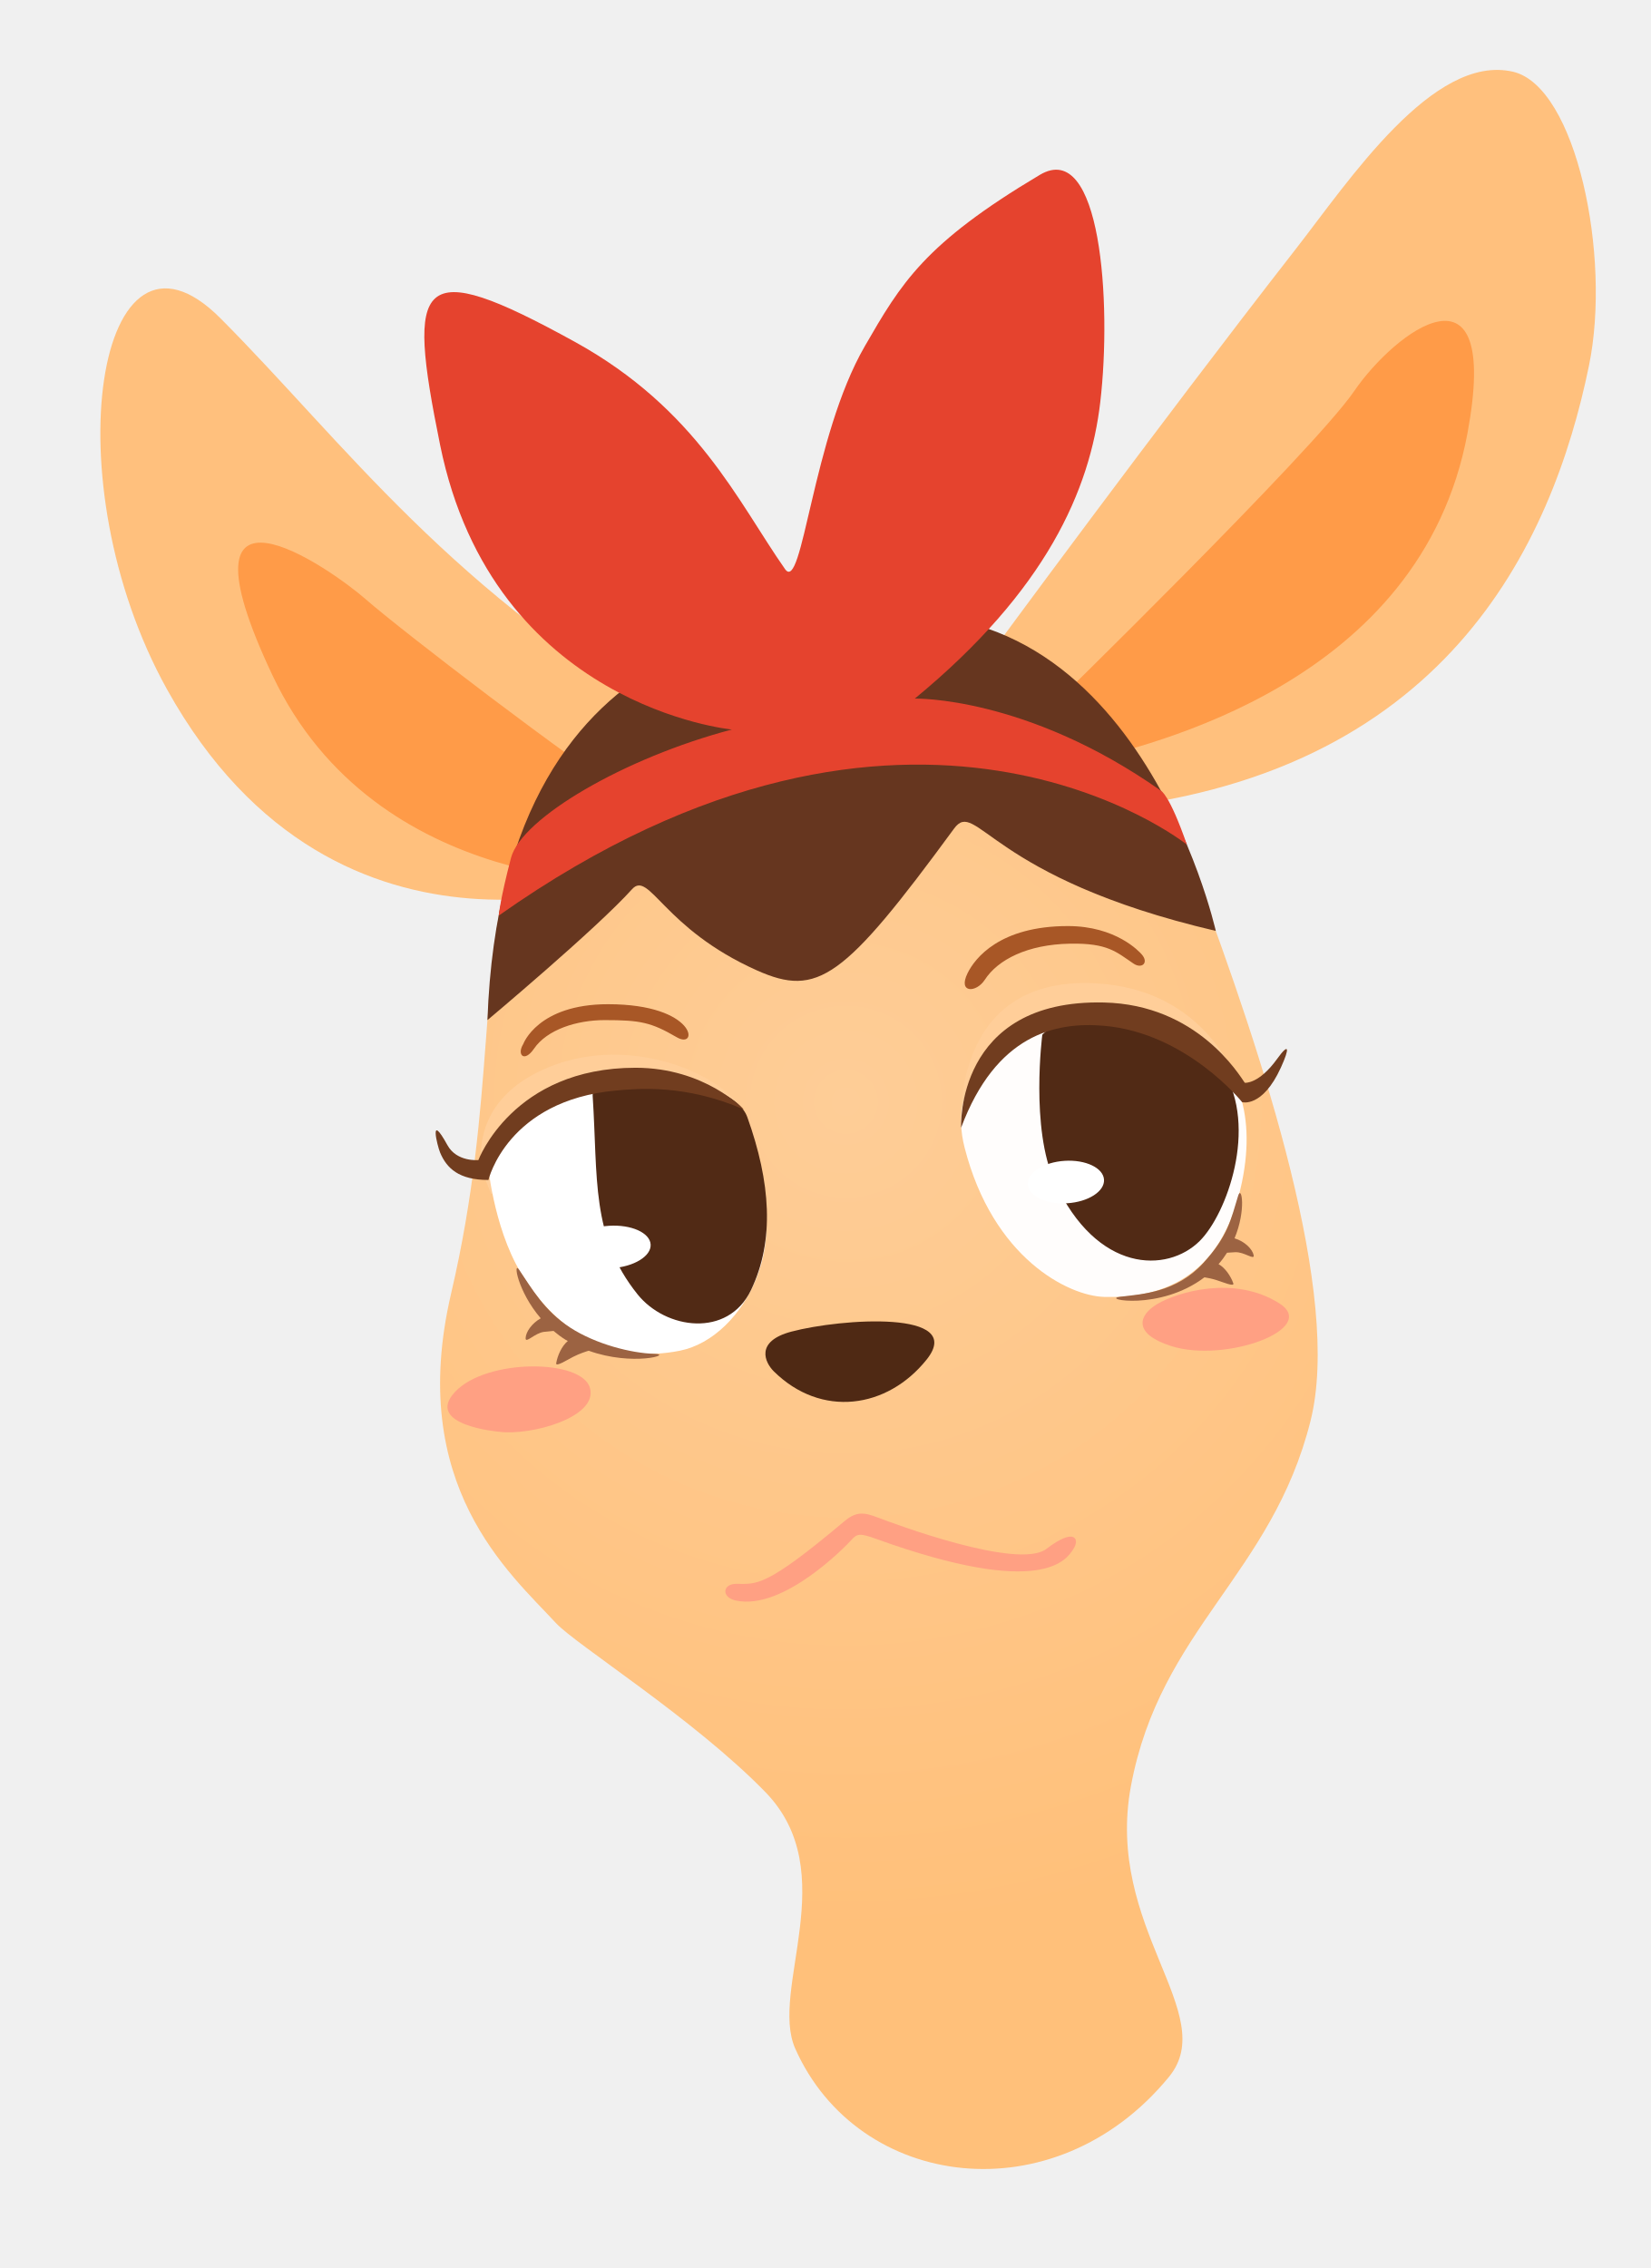
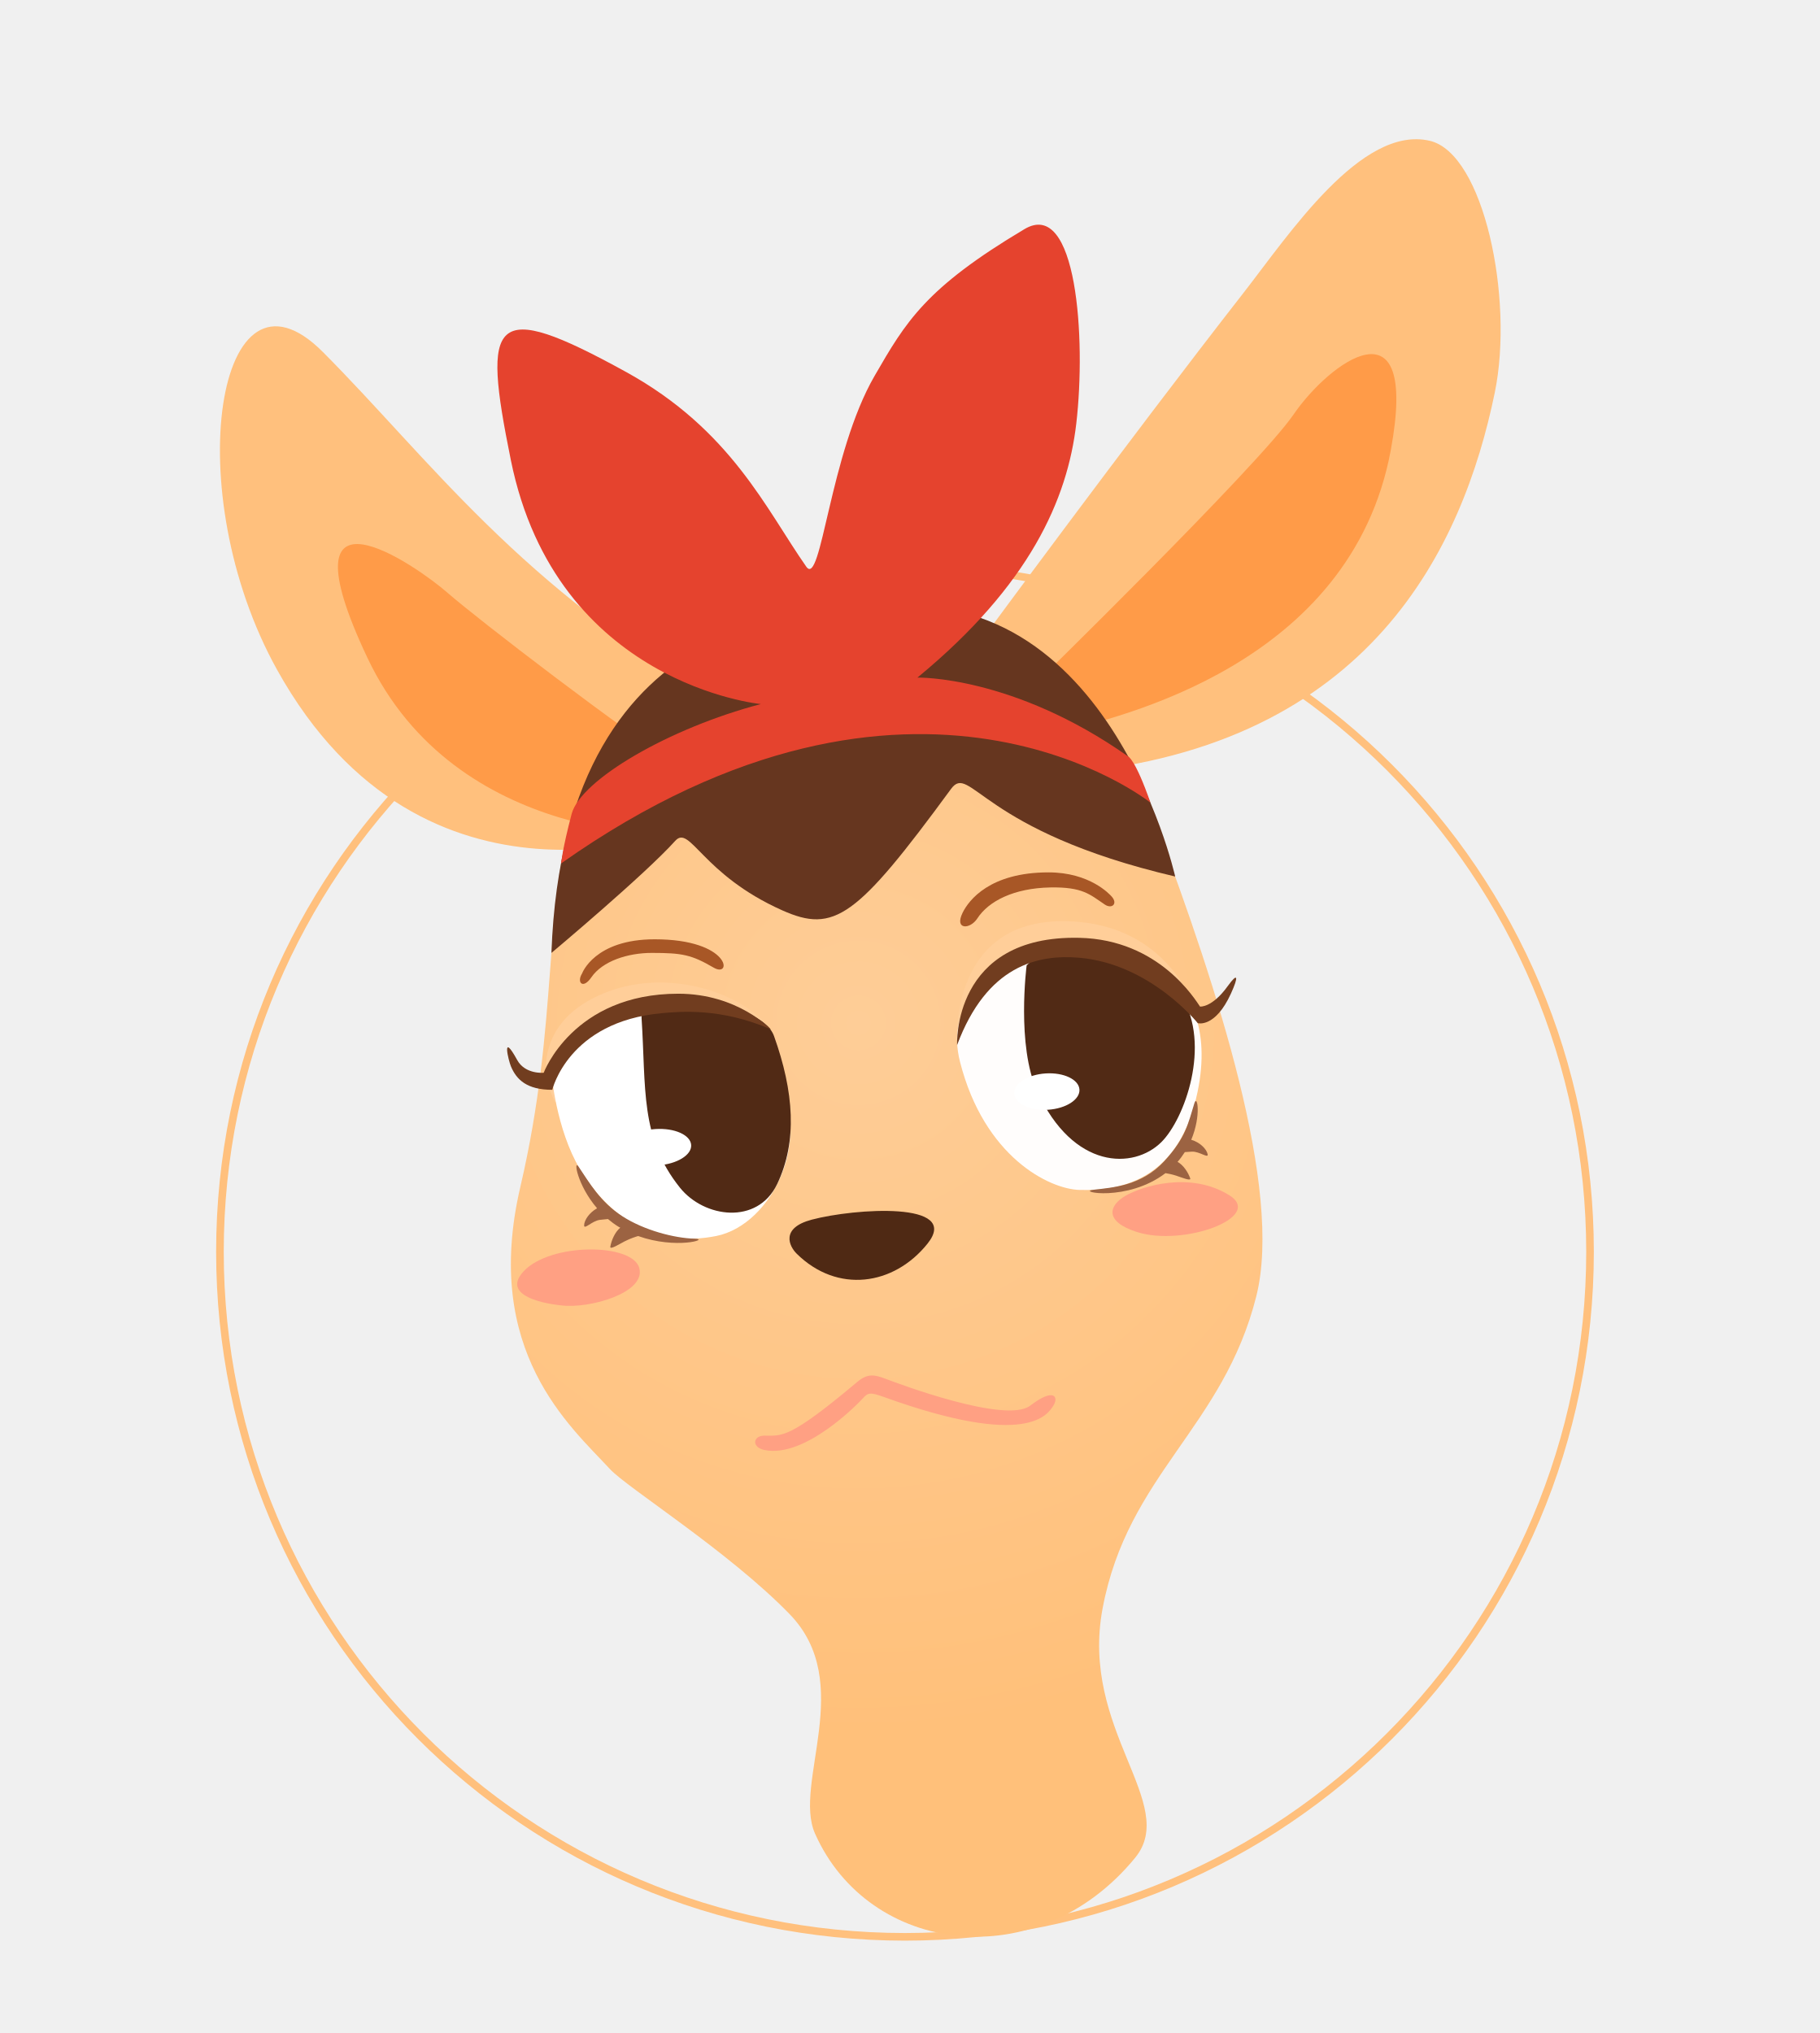
- <svg xmlns="http://www.w3.org/2000/svg" version="1.1" id="图层_1" x="0px" y="0px" width="185.685px" height="255.128px" viewBox="0 0 185.685 255.128" enable-background="new 0 0 185.685 255.128" xml:space="preserve">
-   <radialGradient id="SVGID_1_" cx="107.491" cy="132.855" r="93.556" gradientTransform="matrix(0.998 -0.0636 -0.0636 -0.998 -3.6686 263.3673)" gradientUnits="userSpaceOnUse">
-     <stop offset="0" style="stop-color:#FECD97" />
-     <stop offset="1" style="stop-color:#FFC07A" />
-   </radialGradient>
-   <path fill="url(#SVGID_1_)" d="M93.219,70.322c-17.408,1.839-30.724,9.986-35.178,24.277s-2.154,28.907-7.292,50.904  c-5.048,21.61,6.612,31.46,11.776,37.06c2.264,2.455,15.562,10.785,23.582,19.033c8.785,9.034,0.417,22.233,3.354,28.848  c7.077,15.939,29.203,18.837,42.041,3.188c5.838-7.116-7.262-16.772-4.27-32.746c3.305-17.646,15.861-23.748,20.2-41.054  c3.524-14.055-5.228-40.719-12.943-61.32C125.259,73.864,110.996,68.443,93.219,70.322z" />
-   <path fill="#FFCE99" d="M54.294,131.91c0,0-1.889-7.1,5.921-11.161c9.005-4.683,19.561-0.674,22.779,3.404  s-27.738,10.158-27.738,10.158" />
-   <path fill="#FFCE99" d="M108.121,126.858c0,0-1.421-17.698,15.936-16.182c12.519,1.093,15.552,12.079,15.552,12.079" />
-   <path fill="#FFFFFF" d="M54.836,130.566c0,0,0.61,7.375,3.745,12.586c4.197,6.975,10.474,10.272,17.894,8.791  s13.087-13.169,7.461-21.377C78.31,122.357,58.935,118.804,54.836,130.566z" />
-   <path fill="#FFFDFC" d="M128.188,113.457c0,0,15.017,2.654,11.528,19.531c-2.337,11.303-9.675,13.064-15.519,12.901  c-3.959-0.111-12.501-4.317-15.687-16.815C104.858,114.752,128.188,113.457,128.188,113.457z" />
-   <path fill="#512A15" d="M117.258,116.392c4.078-4.169,14.762-5.084,20.353,4.053c3.924,6.413,0.394,16.131-2.647,19.154  c-3.657,3.635-11.571,3.627-16.301-6.632C115.888,126.948,117.258,116.392,117.258,116.392z" />
-   <g id="Shape_2_40_">
-     <g>
-       <path fill="#9C6342" d="M73.622,152.291c-2.597-0.067-6.586-1.079-9.479-2.951c-2.918-1.889-4.303-4.387-5.75-6.512    c-0.696-1.021-0.175,2.426,2.439,5.47c-1.018,0.565-1.686,1.56-1.701,2.233c-0.014,0.655,1.017-0.582,2.078-0.711    c0.513-0.062,0.845-0.093,1.054-0.108c0.422,0.355,0.87,0.696,1.368,1.002c0.081,0.05,0.165,0.088,0.247,0.136    c-0.688,0.561-1.164,1.652-1.306,2.494c-0.078,0.469,1.198-0.351,1.877-0.699c0.777-0.398,1.51-0.623,1.778-0.7    C71.192,153.727,75.766,152.345,73.622,152.291z" />
-     </g>
+ <svg xmlns="http://www.w3.org/2000/svg" version="1.1" x="0px" y="0px" width="239px" height="267.064px" viewBox="-39.658 -11.936 239 267.064" enable-background="new -39.658 -11.936 239 267.064" xml:space="preserve">
+   <g id="图层_1">
+     <circle fill-rule="evenodd" clip-rule="evenodd" fill="none" stroke="#FFC07D" stroke-miterlimit="10" cx="79.221" cy="152.507" r="89.988" />
+     <radialGradient id="SVGID_1_" cx="89.034" cy="125.063" r="93.556" gradientTransform="matrix(0.998 -0.0636 0.0636 0.998 -23.7102 3.2807)" gradientUnits="userSpaceOnUse">
+       <stop offset="0" style="stop-color:#FECD97" />
+       <stop offset="1" style="stop-color:#FFC07A" />
+     </radialGradient>
+     <path fill="url(#SVGID_1_)" d="M71.162,68.811c-17.408,1.839-30.724,9.986-35.178,24.277s-2.154,28.907-7.292,50.904   c-5.048,21.61,6.612,31.46,11.776,37.06c2.264,2.455,15.562,10.785,23.582,19.033c8.785,9.034,0.417,22.233,3.354,28.848   c7.077,15.939,29.203,18.837,42.041,3.188c5.838-7.116-7.262-16.772-4.27-32.746c3.305-17.646,15.861-23.748,20.2-41.054   c3.524-14.055-5.228-40.719-12.943-61.32C103.202,72.354,88.939,66.933,71.162,68.811z" />
+     <path fill="#FFCE99" d="M32.237,130.4c0,0-1.889-7.1,5.921-11.161c9.005-4.683,19.561-0.674,22.779,3.404   s-27.738,10.158-27.738,10.158" />
+     <path fill="#FFCE99" d="M86.065,125.347c0,0-1.421-17.698,15.936-16.182c12.519,1.093,15.552,12.079,15.552,12.079" />
+     <path fill="#FFFFFF" d="M32.78,129.055c0,0,0.61,7.375,3.745,12.586c4.197,6.975,10.474,10.272,17.894,8.791   c7.42-1.481,13.087-13.169,7.461-21.377S36.878,117.294,32.78,129.055z" />
+     <path fill="#FFFDFC" d="M106.131,111.947c0,0,15.017,2.654,11.528,19.531c-2.337,11.303-9.675,13.064-15.519,12.901   c-3.959-0.111-12.501-4.317-15.687-16.815C82.802,113.241,106.131,111.947,106.131,111.947z" />
+     <path fill="#512A15" d="M95.202,114.881c4.078-4.169,14.762-5.084,20.353,4.053c3.924,6.413,0.394,16.131-2.647,19.154   c-3.657,3.635-11.571,3.627-16.301-6.632C93.831,125.438,95.202,114.881,95.202,114.881z" />
+     <g id="Shape_2_40_">
+       <g>
+         <path fill-rule="evenodd" clip-rule="evenodd" fill="#9C6342" d="M51.565,150.781c-2.597-0.067-6.586-1.078-9.48-2.951     c-2.918-1.889-4.303-4.387-5.75-6.512c-0.696-1.021-0.175,2.426,2.439,5.47c-1.018,0.565-1.686,1.56-1.701,2.233     c-0.014,0.655,1.017-0.582,2.078-0.711c0.513-0.062,0.845-0.093,1.054-0.108c0.422,0.355,0.87,0.696,1.368,1.002     c0.081,0.05,0.165,0.088,0.247,0.136c-0.688,0.561-1.164,1.652-1.306,2.494c-0.077,0.469,1.198-0.351,1.877-0.699     c0.777-0.398,1.51-0.623,1.778-0.7C49.135,152.217,53.709,150.834,51.565,150.781z" />
+       </g>
+     </g>
+     <g id="Shape_2_36_">
+       <g>
+         <path fill-rule="evenodd" clip-rule="evenodd" fill="#9C6342" d="M116.825,137.79c1.338-3.196,0.792-6.035,0.408-4.793     c-0.813,2.627-1.11,4.51-3.95,7.601c-2.991,3.255-6.804,3.466-9.311,3.761c-2.288,0.269,4.457,1.628,9.468-2.185     c0.354,0.056,0.846,0.154,1.367,0.318c0.695,0.22,2.028,0.79,1.881,0.36c-0.271-0.782-0.908-1.751-1.661-2.16     c0.364-0.417,0.679-0.847,0.955-1.284c0.202-0.018,0.495-0.039,0.925-0.059c1.018-0.047,2.189,0.954,2.071,0.339     C118.85,139.019,117.972,138.12,116.825,137.79z" />
+       </g>
+     </g>
+     <path fill="#512A15" d="M62.019,124.169c-1.804-5.042-17.628-5.84-17.403-2.408c0.607,9.282-0.224,15.739,5.041,22.319   c3.178,3.971,10.176,4.937,12.767-0.46C65.121,138,64.627,131.456,62.019,124.169z" />
+     <path fill="#A85726" d="M36.806,115.938c0,0,1.621-4.488,9.542-4.484c10,0.004,10.2,5.155,7.739,3.722   c-2.909-1.693-4.103-1.934-8.126-1.934c-3.139,0-6.472,1.062-7.944,3.214C36.914,118.067,36.06,117.131,36.806,115.938z" />
+     <path fill="#A85726" d="M86.797,107.953c0.816-1.653,3.593-5.29,11.281-5.29c5.434,0,8.049,2.893,8.31,3.191   c0.822,0.94,0.007,1.658-0.922,1.033c-1.954-1.315-2.889-2.321-7.146-2.244c-4.78,0.087-8.114,1.787-9.595,4.069   C87.774,110.179,85.665,110.246,86.797,107.953z" />
+     <path fill="#713D1F" d="M31.762,128.987c0,0-2.428,0.242-3.483-1.678c-2.116-3.851-1.135,0.084-0.827,0.825   c0.736,1.771,2.107,3.092,5.44,3.092c0,0,2.101-8.957,14.375-10.064c2.446-0.22,7.776-0.725,14.345,2.125   c0,0-4.347-4.685-12.172-4.685C35.615,118.602,31.762,128.987,31.762,128.987z" />
+     <path fill="#713D1F" d="M86.065,125.347c0,0-0.689-14.473,16.075-14.087c10.486,0.242,15.206,8.137,15.839,9.032   c0,0,1.569,0.187,3.64-2.691c1.331-1.849,1.452-1.28,0.417,0.988c-2.077,4.552-4.354,3.883-4.354,3.883s-6.217-7.783-15.542-8.592   C96.659,113.405,89.985,114.881,86.065,125.347z" />
+     <path fill="#4F2914" d="M64.992,152.75c-0.988-0.977-2.153-3.372,1.983-4.467c5.621-1.488,19.684-2.448,15.212,3.144   C77.754,156.972,70.322,158.021,64.992,152.75z" />
+     <path fill="#FFA083" d="M34.11,159.551c3.57,0.456,11.103-1.623,10.208-4.915s-11.661-3.348-15.184,0.427   C25.611,158.837,34.11,159.551,34.11,159.551z" />
+     <path fill="#FFA083" d="M109.686,149.904c6.117,1.96,16.727-1.951,12.154-4.817c-5.117-3.208-11.478-1.205-13.659,0.065   C105.999,146.422,105.349,148.514,109.686,149.904z" />
+     <ellipse transform="matrix(0.998 -0.0636 0.0636 0.998 -8.731 3.2449)" fill="#FFFFFF" cx="46.604" cy="138.762" rx="4.538" ry="2.39" />
+     <ellipse transform="matrix(0.998 -0.0636 0.0636 0.998 -8.1626 6.4898)" fill="#FFFFFF" cx="97.855" cy="131.456" rx="4.29" ry="2.39" />
+     <path fill="#FFC07D" d="M50.347,96.934c0,0-34.234,13.963-53.604-20.878c-13.028-23.434-7.868-55.671,5.998-41.765   s26.119,31.18,52.378,45.91S50.347,96.934,50.347,96.934z" />
+     <path fill="#FFC07D" d="M89.377,72.025c0,0,18.759-25.541,34.304-45.48c6.003-7.7,15.501-22.077,24.474-19.986   c7.102,1.655,11.079,20.733,8.545,33.059c-4.167,20.271-16.281,46.419-55.853,50.006C47.435,94.465,89.377,72.025,89.377,72.025z" />
+     <path fill="#FF9B48" d="M49.819,97.737c0,0-29.522,1.487-41.22-23.277s6.51-12.047,10.505-8.547   c3.995,3.5,22.979,18.074,31.282,23.378C58.688,94.596,49.819,97.737,49.819,97.737z" />
+     <path fill="#FF9B48" d="M95.609,78.591c0,0,30.054-29.354,34.66-36.084c4.606-6.73,16.553-15.784,12.769,4.674   c-5.239,28.327-36.048,35.136-43.326,37.001C92.433,86.047,95.609,78.591,95.609,78.591" />
+     <path fill="#66361F" d="M71.162,68.811c0,0-36.711-3.472-38.382,44.43c0,0,12.26-10.269,16.261-14.72   c1.954-2.174,3.489,4.413,14.057,9.129c6.835,3.05,9.757,0.991,22.169-15.945c2.545-3.472,3.849,5.512,29.448,11.503   C114.715,103.209,105.175,60.246,71.162,68.811z" />
+     <path fill="#E5432E" d="M60.28,80.553c0,0-26.845-2.538-32.829-32.026c-3.804-18.75-2.647-21.395,15.151-11.589   C56.38,44.529,61.004,55.013,66.259,62.51c1.966,2.804,3.068-14.864,8.965-25.063c4.113-7.114,6.673-11.534,19.695-19.286   c6.876-4.093,8.106,14.38,6.803,25.552c-1.155,9.903-6.086,21.191-20.866,33.362c0,0,12.537-0.302,27.676,10.354   c0,0,0.945,0.357,2.932,6.076c0,0-30.93-24.834-77.411,7.98c0,0,0.141-1.789,1.38-6.501C36.607,90.52,48.198,83.729,60.28,80.553z" />
+     <path fill="#FFA083" d="M60.751,176.656c2.313,0.002,3.218,0.507,12.165-7.028c1.377-1.159,2.246-1.014,3.767-0.435   c1.521,0.58,15.794,5.965,18.982,3.526c3.188-2.439,3.767-1.111,3.043,0s-3.298,5.703-22.242-1.135   c-1.807-0.652-2.101-0.58-2.753,0.145c-0.652,0.725-7.638,7.933-12.962,6.81C59.033,178.178,59.248,176.655,60.751,176.656z" />
  </g>
-   <g id="Shape_2_36_">
-     <g>
-       <path fill="#9C6342" d="M138.881,139.301c1.338-3.196,0.792-6.035,0.408-4.793c-0.813,2.627-1.11,4.51-3.95,7.601    c-2.99,3.255-6.804,3.466-9.311,3.761c-2.288,0.269,4.457,1.628,9.468-2.185c0.354,0.056,0.846,0.154,1.367,0.318    c0.695,0.22,2.028,0.79,1.881,0.36c-0.271-0.782-0.908-1.751-1.661-2.16c0.364-0.417,0.679-0.847,0.955-1.284    c0.202-0.018,0.495-0.039,0.925-0.059c1.018-0.047,2.189,0.954,2.071,0.339C140.906,140.529,140.029,139.631,138.881,139.301z" />
-     </g>
+   <g id="图层_2" display="none">
+     <circle display="inline" fill-rule="evenodd" clip-rule="evenodd" fill="none" stroke="#FFC07D" stroke-miterlimit="10" cx="79.045" cy="152.208" r="89.988" />
+     <g id="形状_57" display="inline">
+       <g>
+         <path fill-rule="evenodd" clip-rule="evenodd" fill="#FFC07D" d="M74.17,77.55c-3.282-52.563-16.508-58.61-26.744-67.222     C37.19,1.715,30.526,9.92,37.306,42.131c6.78,32.211,19.516,36.864,19.516,36.864S77.452,130.112,74.17,77.55z" />
+       </g>
+     </g>
+     <g id="形状_58" display="inline">
+       <g>
+         <path fill-rule="evenodd" clip-rule="evenodd" fill="#FF9B48" d="M69.11,76.104c-0.662-21.968-10.895-35.58-11.565-37.587     s-14.213-22.459-10.119,2.891c4.094,25.35,17.348,38.309,17.348,38.309S69.772,98.072,69.11,76.104z" />
+       </g>
+     </g>
+     <g id="形状_59" display="inline">
+       <g>
+         <path fill-rule="evenodd" clip-rule="evenodd" fill="#FFC07D" d="M177.045,31.137c-0.143-10.671-18.61-9.996-46.23,10.925     c-27.62,20.921-29.581,43.688-29.581,43.688s-26.986,25.956,20.326,14.011C168.872,87.816,177.188,41.809,177.045,31.137z" />
+       </g>
+     </g>
+     <g id="形状_60" display="inline">
+       <g>
+         <path fill-rule="evenodd" clip-rule="evenodd" fill="#FF9B48" d="M134.162,53.837c-19.718,19.408-25.868,31.305-25.868,31.305     l-0.059,0.631c0,0-13.371,14.984,11.002,4.856c24.373-10.127,34.369-29.146,40.88-41.987     C166.627,35.801,153.879,34.429,134.162,53.837z" />
+       </g>
+     </g>
+     <g id="形状_47_3_" display="inline">
+       <g>
+         <radialGradient id="SVGID_2_" cx="81.892" cy="148.538" r="73.343" gradientTransform="matrix(1 0 0 1 -8.3119 9.0816)" gradientUnits="userSpaceOnUse">
+           <stop offset="0" style="stop-color:#FECD97" />
+           <stop offset="1" style="stop-color:#FFC07A" />
+         </radialGradient>
+         <path fill-rule="evenodd" clip-rule="evenodd" fill="url(#SVGID_2_)" d="M96.622,74.285c0,0-40.793-10.112-53.242,18.381     c-12.449,28.494-4.086,40.38-13.198,49.742c-9.112,9.361-21.398,2.233-13.284,24.15c8.388,22.657,40.749,25.696,49.846,24.923     c9.714-0.825,10.519,4.283,10.818,5.41c1.132,4.266,0.353,8.34-9.463,24.443c-11.156,18.302,34.572,39.315,49.65-4.93     c3.298-11.893-13.065-29.755,5.494-55.284C141.801,135.591,134.023,80.078,96.622,74.285z" />
+       </g>
+     </g>
+     <path display="inline" fill-rule="evenodd" clip-rule="evenodd" fill="#66361F" d="M96.622,74.286c0,0-40.793-10.113-53.242,18.381   c-1.297,2.969-2.309,5.739-3.175,8.395c0.488,3.295,1.834,6.601,3.809,10.62c5.669,11.536,20.932-2.153,40.565-17.113   c0.002,0.204,9.082,19.24,24.086,25.353c4.623,1.793,15.041-7.427,21.19-13.46C124.921,90.347,113.96,76.971,96.622,74.286z" />
+     <g id="形状_49" display="inline">
+       <g>
+         <path fill-rule="evenodd" clip-rule="evenodd" fill="#A85726" d="M92.819,115.485c-12.526-15.692-30.548,5.762-31.058,6.338     c-0.509,0.577-0.079,1.982,1.268,0.634c19.143-18.592,27.028-6.498,28.522-5.071C92.575,118.363,94.703,117.845,92.819,115.485z" />
+       </g>
+     </g>
+     <g id="形状_50" display="inline">
+       <g>
+         <path fill-rule="evenodd" clip-rule="evenodd" fill="#754224" d="M96.356,129.572c0,0-18.568,14.092-36.497,4.294     c-1.361-0.744-2.609-0.253-0.634,1.902c4.082,4.453,18.207,10.645,36.778-3.49c0,0,1.777,1.818,6.145,0.966     C106.711,132.352,99.826,132.971,96.356,129.572z" />
+       </g>
+     </g>
+     <g id="形状_53" display="inline">
+       <g>
+         <path fill-rule="evenodd" clip-rule="evenodd" fill="#FE915C" d="M57.324,178.868c-1.278,0.243-17.833,3.465-26.226-0.717     c-1.025-0.511-2.355,0.161-0.929,1.293c4.213,3.344,14.843,4.053,27.789,0.692C59.462,179.745,59.025,178.545,57.324,178.868z" />
+       </g>
+     </g>
+     <g id="形状_51" display="inline">
+       <g>
+         <path fill-rule="evenodd" clip-rule="evenodd" fill="#FFA083" d="M88.382,144.641c0,0-10.48,0.165-10.775,4.437     c-0.296,4.271,8.253,4.904,10.775,5.071s10.867-0.832,11.409-4.437C100.333,146.107,94.503,144.661,88.382,144.641z" />
+       </g>
+     </g>
+     <path display="inline" fill-rule="evenodd" clip-rule="evenodd" fill="#E5432E" d="M125.767,96.427   c-8.535-6.206-37.465-24.746-69.953-17.976c-4.817,2.896-9.03,7.118-11.925,13.171c5.451-1.666,17.894-4.568,34.352-2.759   c20.786,2.286,41.223,6.63,51.128,16.107C128.379,102,127.179,99.139,125.767,96.427z" />
+     <g id="形状_56" display="inline">
+       <g>
+         <path fill-rule="evenodd" clip-rule="evenodd" fill="#E5432E" d="M101.059,40.058c-11.06,6.182-15.846,15.846-15.846,15.846     s-0.357-10.44-10.775-28.522C64.019,9.3,62.297,32.049,63.029,48.298c0.732,16.249,13.31,29.156,13.31,29.156h0.634     c0,0-14.154,14.727,12.677,2.535c26.831-12.191,36.218-31.746,39.931-43.734C133.294,24.267,112.119,33.876,101.059,40.058z" />
+       </g>
+     </g>
+     <g id="形状_54" display="inline">
+       <g>
+         <path fill-rule="evenodd" clip-rule="evenodd" fill="#512A15" d="M21.96,148.423c-7.509,0.01-8.024,2.358-7.606,5.071     c0.198,1.284,3.979,13.771,17.114,0C34.143,150.688,29.576,148.412,21.96,148.423z" />
+       </g>
+     </g>
+     <path display="inline" opacity="0.6" fill-rule="evenodd" clip-rule="evenodd" fill="#DD7528" d="M70.254,191.456   c0,0,10.676,0.412,20.284-5.671c2.352-1.489-1.825,15.646-13.571,18.799C76.967,204.584,82.007,192.728,70.254,191.456z" />
  </g>
-   <path fill="#512A15" d="M84.076,125.679c-1.804-5.042-17.628-5.84-17.403-2.408c0.607,9.282-0.224,15.739,5.041,22.319  c3.178,3.971,10.176,4.937,12.767-0.46C87.178,139.51,86.684,132.967,84.076,125.679z" />
-   <path fill="#A85726" d="M58.863,117.448c0,0,1.621-4.488,9.542-4.484c10,0.004,10.2,5.155,7.739,3.722  c-2.909-1.693-4.103-1.934-8.126-1.934c-3.139,0-6.472,1.062-7.944,3.214C58.971,119.578,58.117,118.641,58.863,117.448z" />
-   <path fill="#A85726" d="M108.854,109.463c0.816-1.653,3.593-5.29,11.281-5.29c5.434,0,8.049,2.893,8.31,3.191  c0.822,0.94,0.007,1.658-0.922,1.033c-1.954-1.315-2.889-2.321-7.146-2.244c-4.78,0.087-8.114,1.787-9.595,4.069  C109.831,111.689,107.722,111.756,108.854,109.463z" />
-   <path fill="#713D1F" d="M53.818,130.497c0,0-2.428,0.242-3.483-1.678c-2.116-3.851-1.135,0.084-0.827,0.825  c0.736,1.771,2.107,3.092,5.44,3.092c0,0,2.101-8.957,14.375-10.064c2.446-0.22,7.776-0.725,14.345,2.125  c0,0-4.347-4.685-12.172-4.685C57.672,120.112,53.818,130.497,53.818,130.497z" />
-   <path fill="#713D1F" d="M108.121,126.858c0,0-0.689-14.473,16.075-14.087c10.486,0.242,15.206,8.137,15.839,9.032  c0,0,1.569,0.187,3.64-2.691c1.331-1.849,1.452-1.28,0.417,0.988c-2.077,4.552-4.354,3.883-4.354,3.883s-6.217-7.783-15.542-8.592  C118.716,114.916,112.042,116.392,108.121,126.858z" />
-   <path fill="#4F2914" d="M87.049,154.261c-0.988-0.977-2.153-3.372,1.983-4.467c5.621-1.488,19.684-2.448,15.212,3.144  C99.811,158.482,92.378,159.531,87.049,154.261z" />
-   <path fill="#FFA083" d="M56.167,161.061c3.57,0.456,11.103-1.623,10.208-4.915s-11.661-3.348-15.184,0.427  C47.668,160.348,56.167,161.061,56.167,161.061z" />
-   <path fill="#FFA083" d="M131.742,151.414c6.117,1.96,16.727-1.951,12.154-4.817c-5.117-3.208-11.478-1.205-13.659,0.065  C128.056,147.932,127.405,150.025,131.742,151.414z" />
-   <ellipse transform="matrix(-0.0636 -0.998 0.998 -0.0636 -66.9643 217.7212)" fill="#FFFFFF" cx="68.662" cy="140.277" rx="2.39" ry="4.538" />
-   <ellipse transform="matrix(-0.0636 -0.998 0.998 -0.0636 -5.1611 261.0989)" fill="#FFFFFF" cx="119.914" cy="132.971" rx="2.39" ry="4.29" />
-   <path fill="#FFC07D" d="M72.404,98.445c0,0-34.234,13.963-53.604-20.878c-13.028-23.434-7.868-55.671,5.998-41.765  s26.119,31.18,52.378,45.91S72.404,98.445,72.404,98.445z" />
-   <path fill="#FFC07D" d="M111.434,73.536c0,0,18.759-25.541,34.304-45.48c6.003-7.7,15.501-22.077,24.474-19.986  c7.102,1.655,11.079,20.733,8.545,33.059c-4.167,20.271-16.281,46.419-55.854,50.006C69.492,95.975,111.434,73.536,111.434,73.536z" />
-   <path fill="#FF9B48" d="M71.875,99.248c0,0-29.522,1.487-41.22-23.277s6.51-12.047,10.505-8.547s22.979,18.074,31.282,23.378  C80.744,96.106,71.875,99.248,71.875,99.248z" />
-   <path fill="#FF9B48" d="M117.666,80.102c0,0,30.054-29.354,34.66-36.084s16.553-15.784,12.769,4.674  c-5.239,28.327-36.048,35.136-43.326,37.001C114.49,87.557,117.666,80.102,117.666,80.102" />
-   <path fill="#66361F" d="M93.219,70.322c0,0-36.711-3.472-38.382,44.43c0,0,12.26-10.269,16.261-14.72  c1.954-2.174,3.489,4.413,14.057,9.129c6.835,3.05,9.757,0.991,22.169-15.945c2.545-3.472,3.849,5.512,29.448,11.503  C136.772,104.719,127.232,61.756,93.219,70.322z" />
-   <path fill="#E5432E" d="M82.337,82.064c0,0-26.845-2.538-32.829-32.026c-3.804-18.75-2.647-21.395,15.151-11.589  c13.778,7.59,18.401,18.075,23.657,25.571c1.966,2.804,3.068-14.864,8.965-25.063c4.113-7.114,6.673-11.534,19.695-19.286  c6.876-4.093,8.106,14.38,6.803,25.552c-1.155,9.903-6.086,21.191-20.866,33.362c0,0,12.537-0.302,27.676,10.354  c0,0,0.945,0.357,2.932,6.076c0,0-30.93-24.834-77.411,7.98c0,0,0.141-1.789,1.38-6.501C58.663,92.03,70.255,85.24,82.337,82.064z" />
-   <path fill="#FFA083" d="M82.808,178.167c2.313,0.002,3.218,0.507,12.165-7.028c1.377-1.159,2.246-1.014,3.767-0.435  c1.521,0.58,15.794,5.965,18.982,3.526s3.767-1.111,3.043,0c-0.725,1.111-3.298,5.703-22.242-1.135  c-1.807-0.652-2.101-0.58-2.753,0.145s-7.638,7.933-12.962,6.81C81.089,179.688,81.305,178.166,82.808,178.167z" />
+   <g id="图层_3" display="none">
+     <circle display="inline" fill-rule="evenodd" clip-rule="evenodd" fill="none" stroke="#FFC07D" stroke-miterlimit="10" cx="79.542" cy="152.077" r="89.988" />
+     <g id="Shape_2_35_" display="inline">
+       <g>
+         <path fill-rule="evenodd" clip-rule="evenodd" fill="#9C6342" d="M74.814,123.079c-3.119-0.051-7.8-0.147-11.661-1.962     c-4.165-1.958-5.982-5.14-7.341-7.859c-0.576-1.152-0.278,2.01,1.818,5.121c-1.235,0.7-2.031,1.932-2.031,2.751     c0,0.786,1.206-0.724,2.476-0.906c0.402-0.058,0.704-0.095,0.94-0.122c0.479,0.5,1.02,0.969,1.619,1.397     c-0.791,0.7-1.319,1.996-1.465,2.994c-0.081,0.565,1.43-0.452,2.235-0.887c0.671-0.362,1.314-0.612,1.742-0.761     C69.186,125.126,77.66,123.123,74.814,123.079z" />
+       </g>
+     </g>
+     <g id="Shape_2_33_" display="inline">
+       <g>
+         <path fill-rule="evenodd" clip-rule="evenodd" fill="#9C6342" d="M31.303,46.295c-3.119-0.051-7.8-0.147-11.661-1.962     c-4.165-1.958-5.982-5.141-7.341-7.859c-0.576-1.152-0.278,2.01,1.818,5.121c-1.235,0.7-2.031,1.932-2.031,2.751     c0,0.786,1.206-0.724,2.476-0.906c0.402-0.058,0.704-0.095,0.94-0.122c0.479,0.5,1.02,0.969,1.619,1.397     c-0.791,0.7-1.319,1.996-1.465,2.994c-0.081,0.565,1.43-0.452,2.235-0.887c0.671-0.362,1.314-0.612,1.742-0.761     C25.675,48.342,34.15,46.339,31.303,46.295z" />
+       </g>
+     </g>
+     <g id="形状_78" display="inline">
+       <g>
+         <path fill-rule="evenodd" clip-rule="evenodd" fill="#FFC07D" d="M113.941,9.869C85.792,28.15,79.542,69.453,79.542,69.453     s4.718,17.474,24.571,6.757c19.853-10.717,45.902-42.699,50.984-64.498C160.179-10.087,142.09-8.411,113.941,9.869z" />
+       </g>
+     </g>
+     <g id="形状_79" display="inline">
+       <g>
+         <path fill-rule="evenodd" clip-rule="evenodd" fill="#FF9B48" d="M117.626,25.84C89.4,45.919,89.37,70.068,89.37,70.068     s-8.557,9.545,9.828,2.457c18.385-7.088,35.673-40.952,36.856-43.613C137.238,26.25,145.853,5.761,117.626,25.84z" />
+       </g>
+     </g>
+     <g id="形状_80" display="inline">
+       <g>
+         <path fill-rule="evenodd" clip-rule="evenodd" fill="#FFC07D" d="M47.6,82.353c0,0-14.182-32.137-36.242-46.685     c-22.06-14.548-29.978-13.567-30.099-6.143C-18.863,36.95-14.117,79.665,39,92.181C92.116,104.698,47.6,82.353,47.6,82.353z" />
+       </g>
+     </g>
+     <g id="形状_81" display="inline">
+       <g>
+         <path fill-rule="evenodd" clip-rule="evenodd" fill="#FF9B48" d="M42.686,81.125c-5.407-10.431-31.544-30.541-32.556-31.328     c-1.012-0.787-14.947-11.138-9.214,8.6C6.648,78.134,39,89.11,39,89.11S48.092,91.555,42.686,81.125z" />
+       </g>
+     </g>
+     <radialGradient id="SVGID_3_" cx="77.787" cy="151.284" r="70.792" gradientUnits="userSpaceOnUse">
+       <stop offset="0" style="stop-color:#FECD97" />
+       <stop offset="1" style="stop-color:#FFC07A" />
+     </radialGradient>
+     <path display="inline" fill-rule="evenodd" clip-rule="evenodd" fill="url(#SVGID_3_)" d="M76.528,63.81   c0,0-38.337-2.449-43.613,33.785c-5.277,36.233,9.122,56.722-1.843,72.484c-10.965,15.762,27.6,32.565,50.984,24.571   c4.659-0.477-6.221,15.207-7.026,17.322c-2.427,6.381-2.562,26.093,23.576,26.81c26.138,0.717,19.077-32.461,19.077-32.461   s-7.499-19.606,3.686-52.827C132.555,120.272,128.253,68.922,76.528,63.81z" />
+     <path display="inline" fill-rule="evenodd" clip-rule="evenodd" fill="#66361F" d="M76.626,63.81c0,0-38.337-2.449-43.613,33.785   c-0.822,5.643-1.166,10.903-1.203,15.823c4.101-3.623,10.833-12.342,11.032-15.823c0.289-5.083,7.199,26.363,19.042,19.657   c11.843-6.707,28.359-25.593,29.485-30.099c1.126-4.507,18.281,30.553,27.028,17.199c2.434-3.716,3.111-5.649,3.355-8.362   C115.558,80.242,102.625,66.116,76.626,63.81z" />
+     <path display="inline" fill-rule="evenodd" clip-rule="evenodd" fill="#FFCE99" d="M53.561,143.412   c-8.589-6.068-7.268-8.385-12.385-7.471c-9.602,1.716-7.154,4.207-7.088,3.938s-0.012-7.327,6.015-7.672   c6.53-0.373,9.479,3.026,11.726,7.146C54.653,144.534,53.561,143.412,53.561,143.412" />
+     <g id="形状_70" display="inline">
+       <g>
+         <path fill-rule="evenodd" clip-rule="evenodd" fill="#FFFFFF" d="M110.255,126.581c0.094,0.029-17.135,10.365-33.171,11.671     c0,0,2.826,18.228,24.571,12.9C112.641,148.511,114.214,134.965,110.255,126.581z" />
+       </g>
+     </g>
+     <g id="形状_71" display="inline">
+       <g>
+         <path fill-rule="evenodd" clip-rule="evenodd" fill="#FFFFFF" d="M34.086,138.866c0,0,1.44,16.146,11.057,17.2     c9.617,1.053,9.048-5.6,9.104-9.553C54.303,142.56,39.735,130.42,34.086,138.866z" />
+       </g>
+     </g>
+     <path display="inline" fill-rule="evenodd" clip-rule="evenodd" fill="#FFCE99" d="M75.382,137.847   c9.345,0.412,17.462-5.781,22.578-4.867c9.602,1.716,14.836-9.016,12.567-7.934c-0.25,0.119,0.085-2.399-9.407,0.843   c-5.758,1.966-13.319,7.049-20.503,9.064C75.382,136.421,75.382,137.847,75.382,137.847" />
+     <path display="inline" fill-rule="evenodd" clip-rule="evenodd" fill="#FFA083" d="M42.686,161.594   c-0.13-2.874-4.729-3.247-7.59-3.201c-0.275,3.07-0.956,5.943-2.258,8.664C35.872,166.725,42.845,165.132,42.686,161.594z" />
+     <g id="形状_73_2_" display="inline">
+       <g>
+         <path fill-rule="evenodd" clip-rule="evenodd" fill="#FFA083" d="M118.246,152.639c-0.268-0.85-1.62-2.804-9.22-0.259     c-8.953,2.998-7.566,6.06-7.197,6.738c0.72,1.32,2.586,2.598,9.04,0.634C117.323,157.786,118.826,154.478,118.246,152.639z" />
+       </g>
+     </g>
+     <g id="形状_74" display="inline">
+       <g>
+         <path fill-rule="evenodd" clip-rule="evenodd" fill="#512A15" d="M43.3,172.651c-9.408,0.274-9.363,2.572-8.6,4.3     c5.249,11.875,20.23,1.278,20.885-1.843C56.24,171.987,52.708,172.377,43.3,172.651z" />
+       </g>
+     </g>
+     <path display="inline" fill-rule="evenodd" clip-rule="evenodd" fill="#FF9D63" d="M85.07,178.179   c-8.363,13.482-30.429,14.436-38.949,14.277c1.493,0.6,3.046,1.146,4.642,1.636c28.411-0.599,34.774-13.534,35.535-15.298   C86.805,177.62,85.81,177.054,85.07,178.179z" />
+     <g id="形状_69" display="inline">
+       <g>
+         <path fill-rule="evenodd" clip-rule="evenodd" fill="#512A15" d="M110.255,126.581c-1.511-1.987-5.151,5.761-22.114,9.828     c0,0,6.561,15.622,17.2,9.214C112.988,141.1,111.766,128.568,110.255,126.581z" />
+       </g>
+     </g>
+     <g id="形状_65" display="inline">
+       <g>
+         <path fill-rule="evenodd" clip-rule="evenodd" fill="#A85726" d="M50.671,128.423c-9.205-20.265-18.842-8.636-18.842-8.636     l0.032,1.884c10.645-8.231,16.451,5.338,16.968,6.752C49.596,130.523,51.232,129.658,50.671,128.423z" />
+       </g>
+     </g>
+     <g id="形状_82_2_" display="inline">
+       <g>
+         <path fill-rule="evenodd" clip-rule="evenodd" fill="#A85726" d="M103.498,111.838c-1.066-1.118-19.175-13.147-27.028,17.814     c-0.538,2.129,1.211,2.167,1.843,0c1.265-2.248,6.893-22.523,23.956-16.585C103.946,113.65,104.564,112.956,103.498,111.838z" />
+       </g>
+     </g>
+     <g id="形状_67" display="inline">
+       <g>
+         <path fill-rule="evenodd" clip-rule="evenodd" fill="#733F21" d="M118.241,127.195c-2.275,0.237-5.862-1.368-7.371-2.457     c-2.527-1.823-22.545,14.61-33.785,12.285c-2.53-0.49-2.709,1.408-0.614,1.843c2.35,0.95,19.649-1.108,33.785-11.671     c0.11-0.127,2.513,2.443,7.986,1.229C121.362,127.731,119.92,127.02,118.241,127.195z" />
+       </g>
+     </g>
+     <path display="inline" fill-rule="evenodd" clip-rule="evenodd" fill="#E5432E" d="M116.631,86.027   c-13.882-9.673-58.607-36.065-82.332,5.082c-0.606,2.046-1.097,4.237-1.441,6.6c-0.347,2.383-0.605,4.694-0.794,6.944   c2.594-6.122,10.782-20.129,32.122-22.301c26.104-2.657,37.356-0.912,57.85,14.364C120.612,92.995,118.825,89.325,116.631,86.027z" />
+     <g id="形状_68_2_" display="inline">
+       <g>
+         <path fill-rule="evenodd" clip-rule="evenodd" fill="#512A15" d="M53.884,143.673c0,0-10.465-8.602-12.443-6.489     c-0.973,0.732,2.806,14.81,8.757,16.317C56.149,155.008,53.884,143.673,53.884,143.673z" />
+       </g>
+     </g>
+     <g id="形状_68" display="inline">
+       <g>
+         <path fill-rule="evenodd" clip-rule="evenodd" fill="#733F21" d="M53.955,143.755c0,0-4.487-7.27-11.671-8.6     c-7.184-1.33-8.6,4.3-8.6,4.3c-1.868,0.722-3.238-0.318-3.686-1.229c-0.448-0.911-1.081-1.443-0.614,0     c0.947,2.926,4.979,3.967,5.151,2.972c0.105-4.208,6.348-5.117,11.878-1.951c3.326,1.904,6.051,4.061,7.159,4.75     C54.307,144.455,53.955,143.755,53.955,143.755z" />
+       </g>
+     </g>
+     <g id="形状_77_29_" display="inline">
+       <g>
+         <path fill-rule="evenodd" clip-rule="evenodd" fill="#E5432E" d="M75.856,6.798c-23.201,16.538-27.072,42.6-27.028,42.385     c-2.009-9.437-12.48-25.077-20.271-35.628c-7.791-10.551-14.277,18.008-6.143,34.399c8.134,16.391,28.256,29.485,28.256,29.485     s-1.11,17.09,17.814-6.143C87.409,48.064,91.316,22.872,92.441,9.869C93.567-3.133,86.432-1.18,75.856,6.798z" />
+       </g>
+     </g>
+     <ellipse transform="matrix(0.9777 -0.21 0.21 0.9777 -28.5106 23.2016)" display="inline" fill-rule="evenodd" clip-rule="evenodd" fill="#FFFFFF" cx="94.98" cy="145.831" rx="4.782" ry="1.957" />
+     <ellipse transform="matrix(0.9657 -0.2595 0.2595 0.9657 -37.3725 16.8077)" display="inline" fill-rule="evenodd" clip-rule="evenodd" fill="#FFFFFF" cx="44.972" cy="149.95" rx="2.953" ry="2.053" />
+     <g id="Shape_2_27_" display="inline">
+       <g>
+         <path fill-rule="evenodd" clip-rule="evenodd" fill="#9C6342" d="M47.884,156.017c-1.884-0.043-4.864,0.086-7.044-1.656     c-2.252-1.8-3.614-4.34-4.434-6.635c-0.354-0.99-0.165,1.794,1.163,4.464c-0.025,0.012-0.048,0.02-0.074,0.037     c-0.838,0.56-1.385,1.706-1.385,2.446c0,0.664,0.728-0.611,1.495-0.765c0.551-0.11,0.812-0.14,0.918-0.149     c0.285,0.388,0.599,0.754,0.949,1.082c-0.546,0.541-0.911,1.758-1.006,2.671c-0.049,0.477,0.863-0.382,1.35-0.749     c0.699-0.527,1.36-0.782,1.36-0.782s-0.003-0.007-0.004-0.008C44.79,157.635,49.551,156.053,47.884,156.017z" />
+       </g>
+     </g>
+     <g id="Shape_2_25_" display="inline">
+       <g>
+         <path fill-rule="evenodd" clip-rule="evenodd" fill="#9C6342" d="M114.022,145.186c-0.204-0.659-1.152-1.452-2.321-1.708     c0.912-3.026,0.365-5.646,0.188-4.575c-0.417,2.527-1.087,5.542-3.952,8.155c-2.656,2.423-6.401,3.666-8.901,4.485     c-2.278,0.744,5.042,0.246,9.336-3.096c0.382,0.013,0.963,0.055,1.592,0.179c0.757,0.149,2.226,0.592,2.02,0.157     c-0.366-0.767-1.115-1.678-1.926-2.044c0.376-0.494,0.695-1.007,0.956-1.529c0.198-0.037,0.45-0.082,0.788-0.136     C112.869,144.904,114.217,145.819,114.022,145.186z" />
+       </g>
+     </g>
+     <path display="inline" opacity="0.6" fill-rule="evenodd" clip-rule="evenodd" fill="#DD7528" d="M82.056,194.649   c0,0,7.337-1.916,18.572-10.623c2.133-1.653-3.832,18.256-22.141,21.996C78.487,206.022,85.953,194.488,82.056,194.649z" />
+   </g>
</svg>
